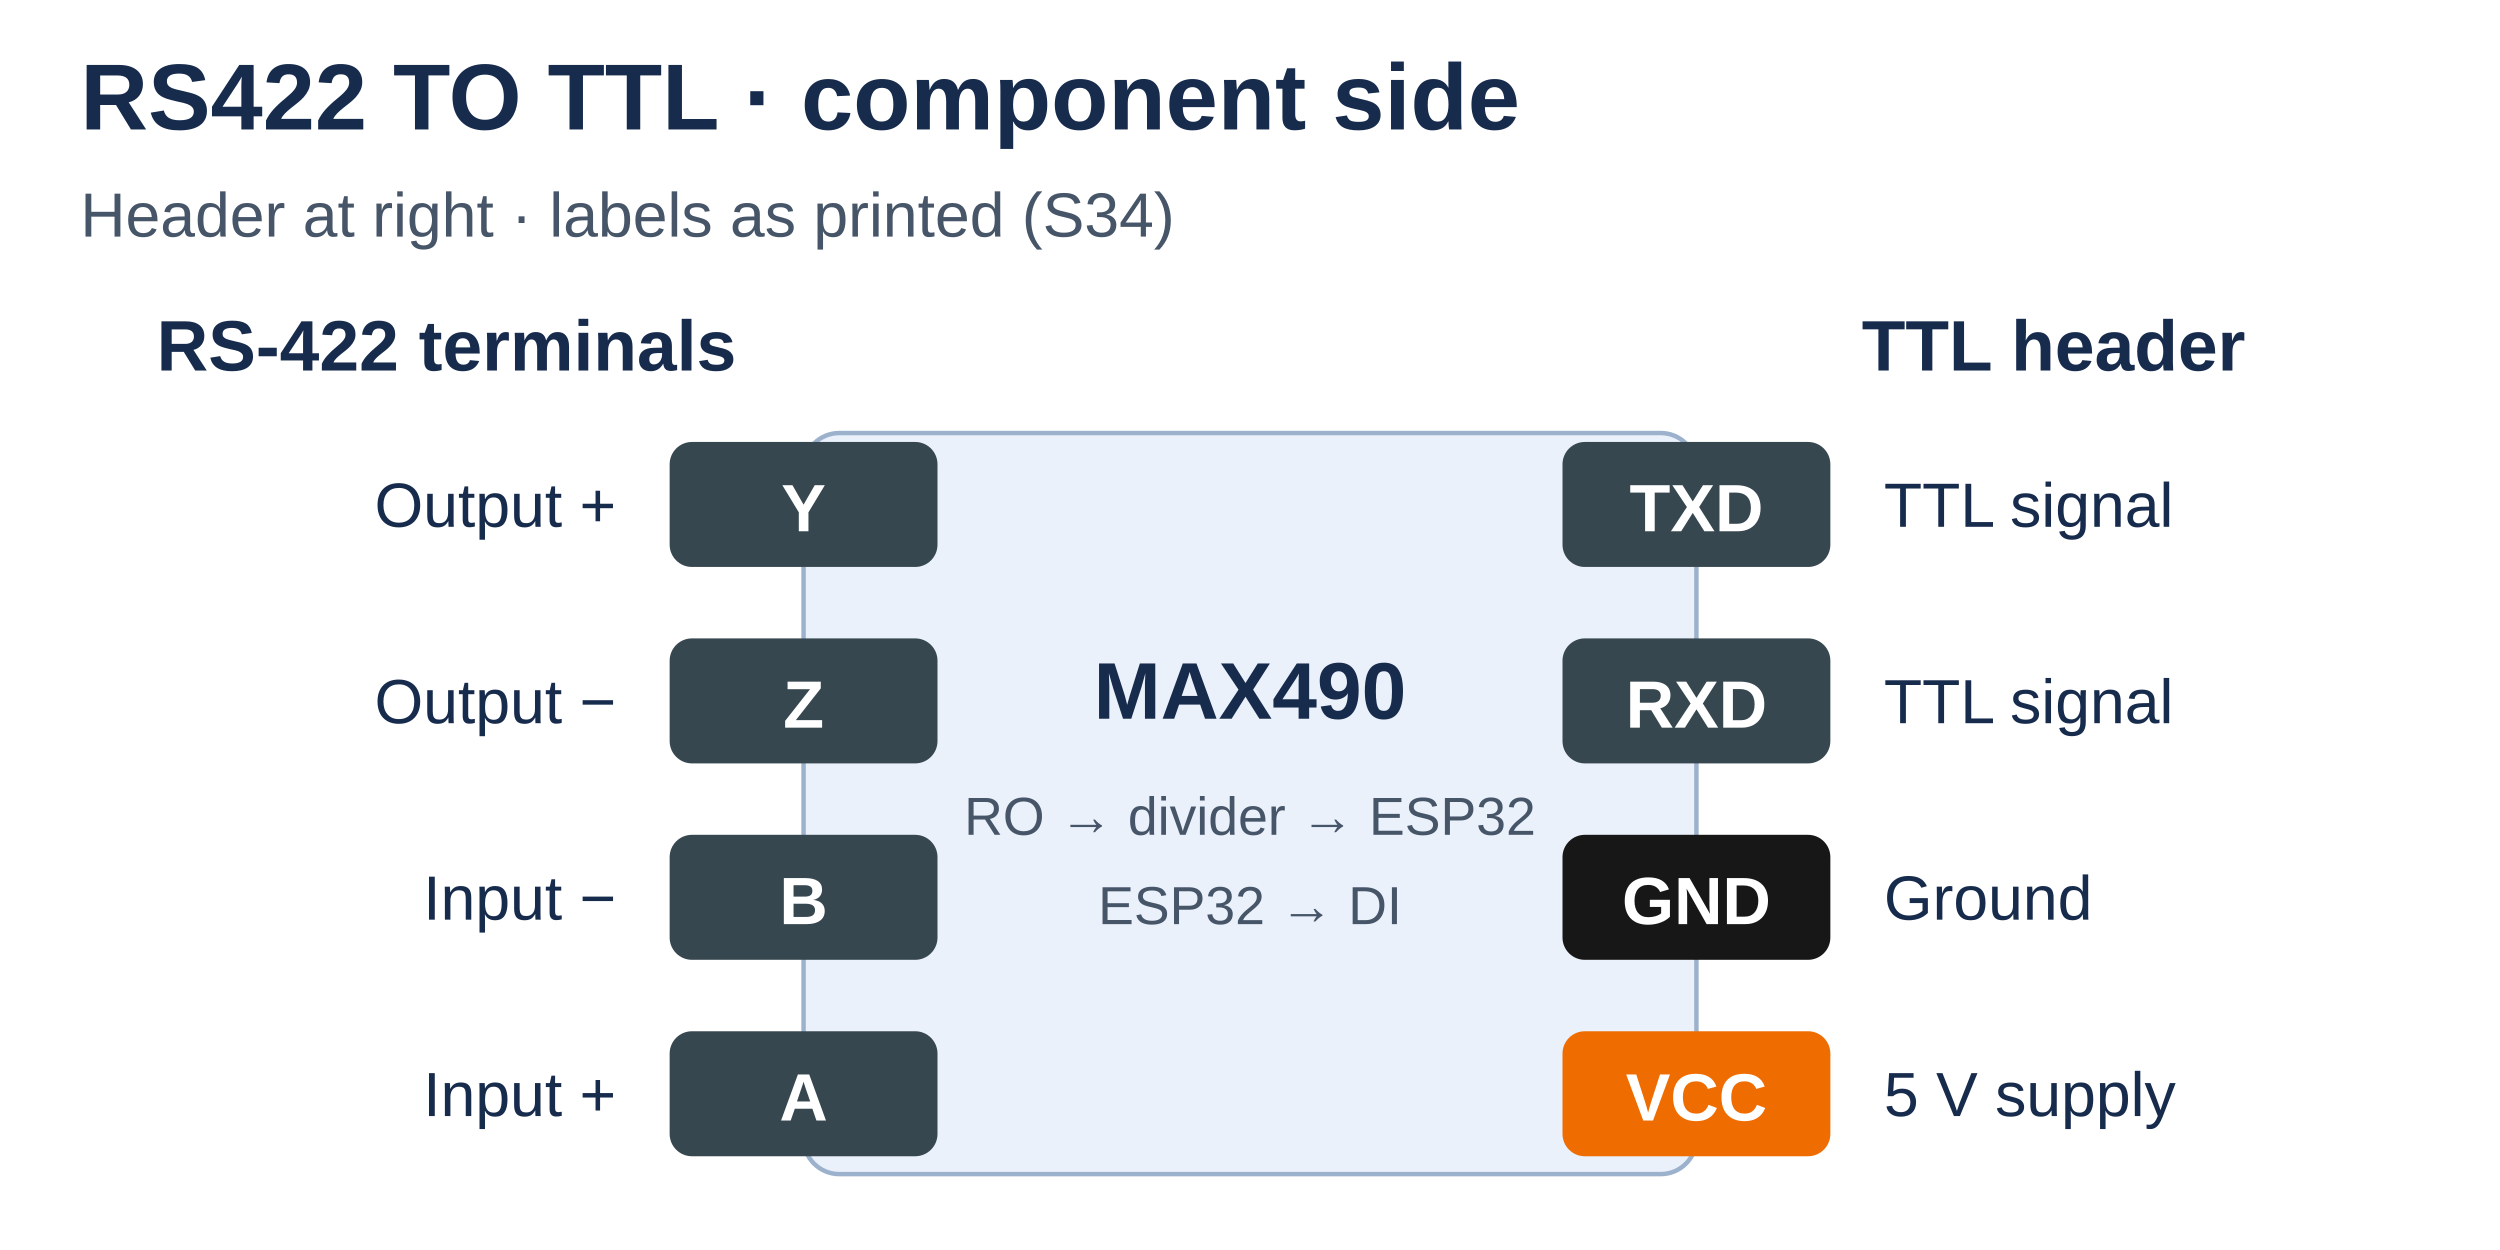
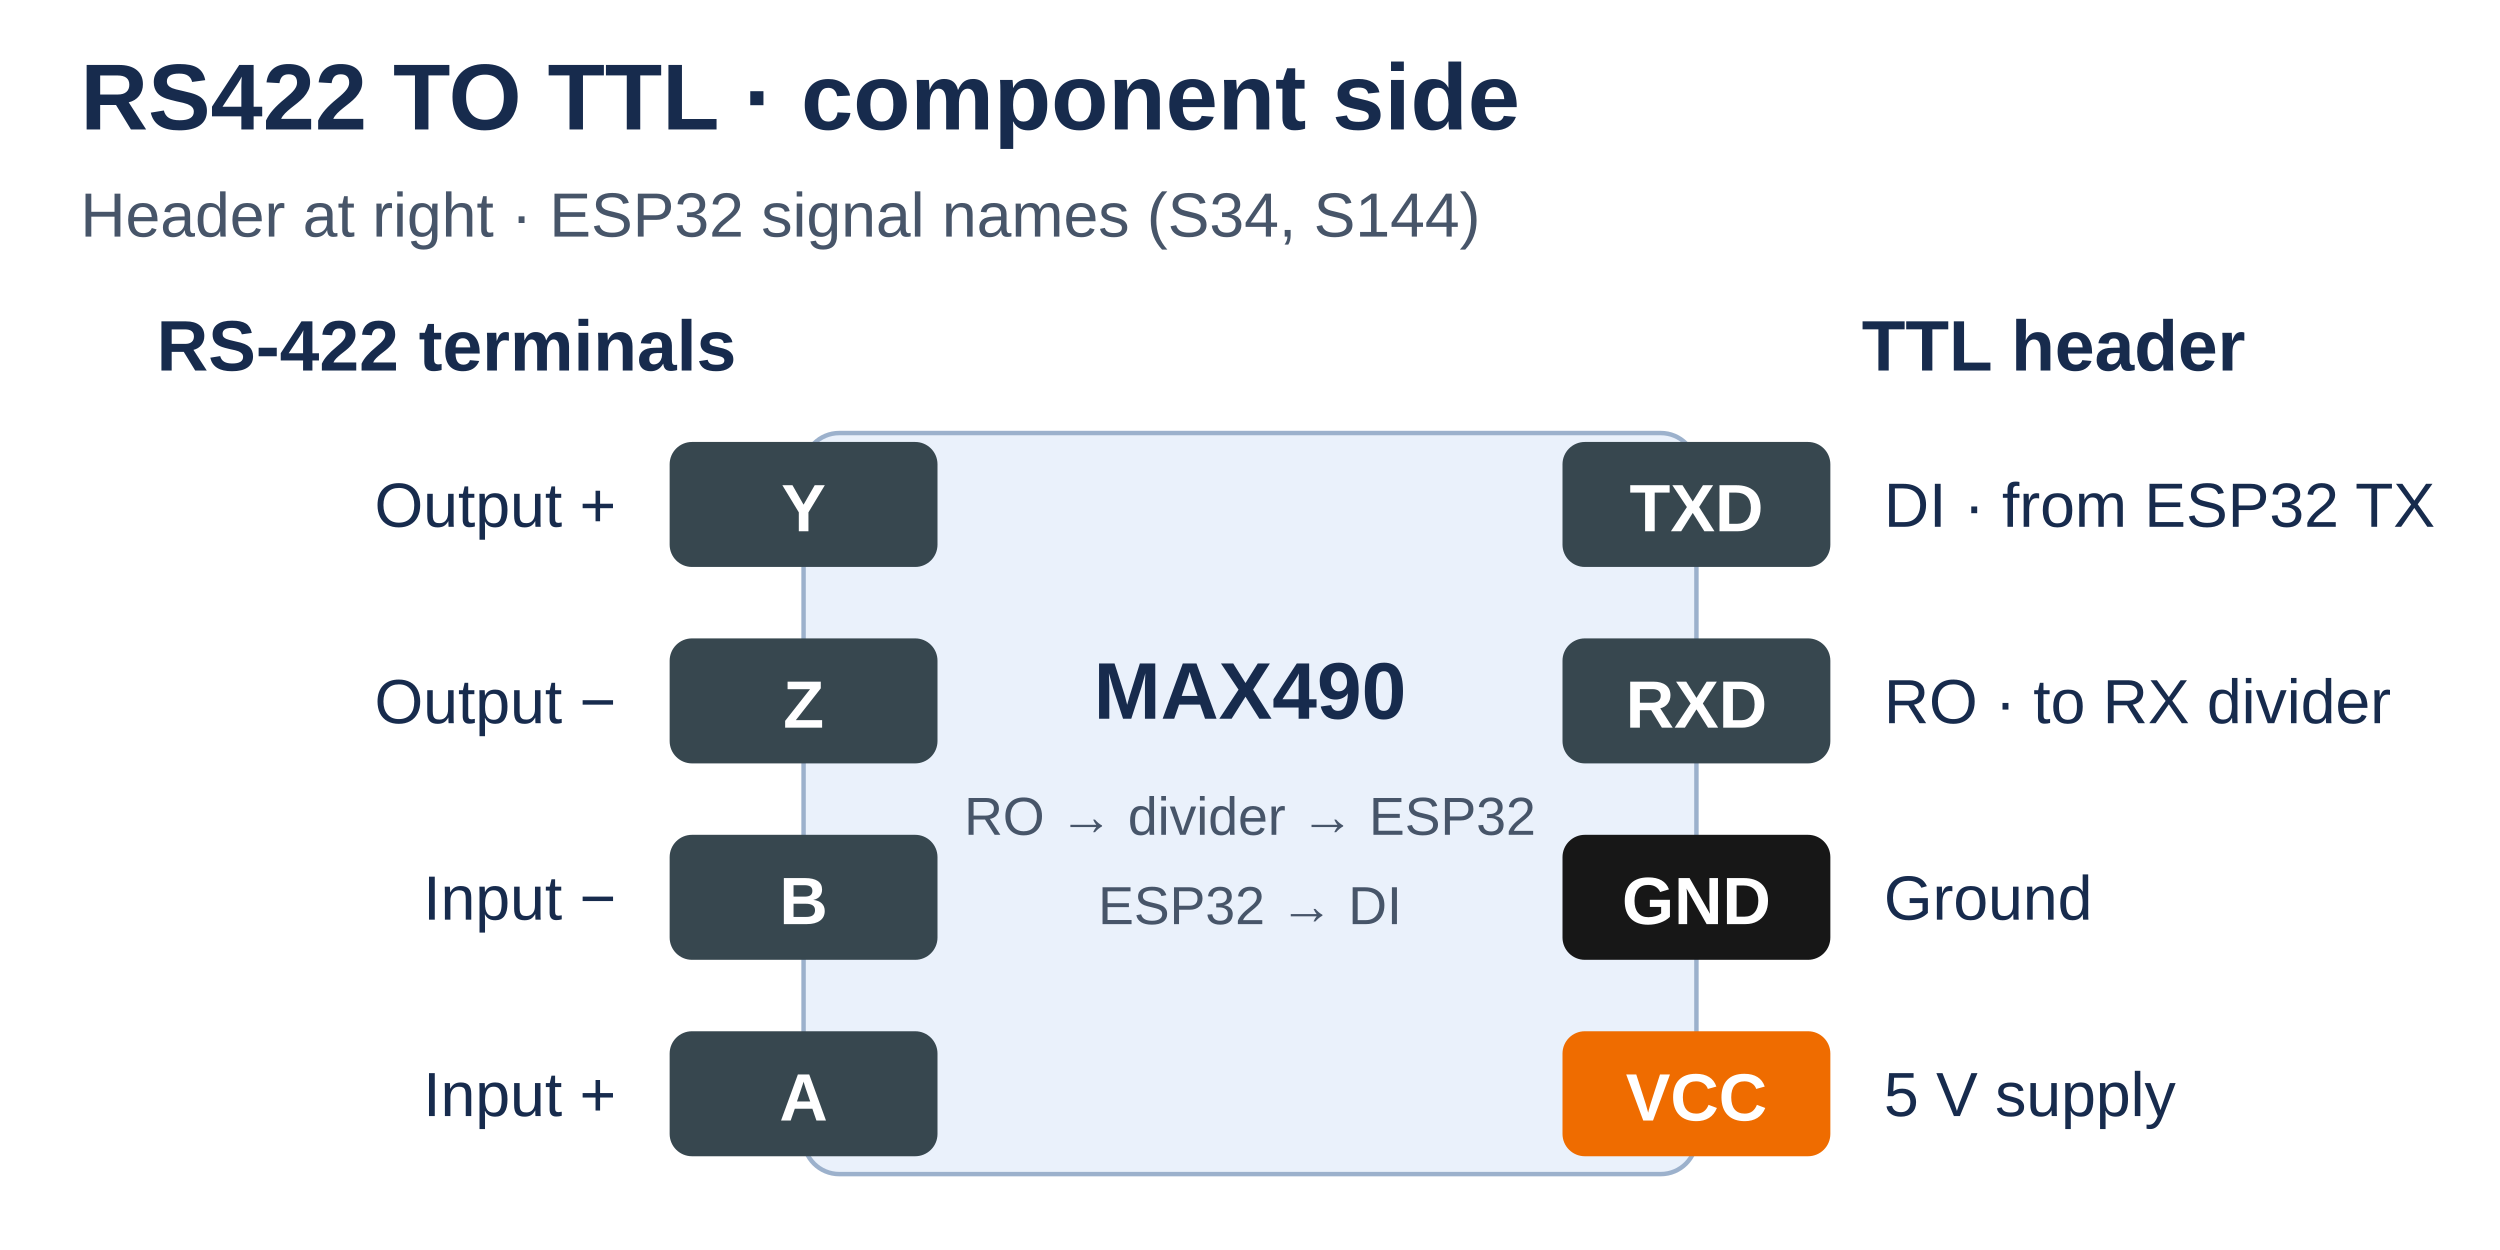
<svg xmlns="http://www.w3.org/2000/svg" width="560" height="280" viewBox="0 0 560 280" role="img" aria-labelledby="title desc">
  <rect width="560" height="280" fill="white" />
  <g font-family="Arial,sans-serif">
    <rect x="180" y="97" width="200" height="166" rx="8" fill="#eaf1fb" stroke="#9cb1cc" />
    <rect x="150" y="99" width="60" height="28" rx="5" fill="#37474f" />
    <rect x="350" y="99" width="60" height="28" rx="5" fill="#37474f" />
    <rect x="150" y="143" width="60" height="28" rx="5" fill="#37474f" />
    <rect x="350" y="143" width="60" height="28" rx="5" fill="#37474f" />
    <rect x="150" y="187" width="60" height="28" rx="5" fill="#37474f" />
    <rect x="350" y="187" width="60" height="28" rx="5" fill="#171717" />
    <rect x="150" y="231" width="60" height="28" rx="5" fill="#37474f" />
    <rect x="350" y="231" width="60" height="28" rx="5" fill="#ef6c00" />
    <text x="18" y="29" font-size="21" fill="#172b4d" text-anchor="start" font-weight="700">RS422 TO TTL · component side</text>
-     <text x="18" y="53" font-size="14" fill="#475569" text-anchor="start">Header at right · labels as printed (S34)</text>
+     <text x="18" y="53" font-size="14" fill="#475569" text-anchor="start">Header at right · ESP32 signal names (S34, S144)</text>
    <text x="100" y="83" font-size="16" fill="#172b4d" text-anchor="middle" font-weight="700">RS-422 terminals</text>
    <text x="460" y="83" font-size="16" fill="#172b4d" text-anchor="middle" font-weight="700">TTL header</text>
    <text x="280" y="161" font-size="18" fill="#172b4d" text-anchor="middle" font-weight="700">MAX490</text>
    <text x="280" y="187" font-size="12" fill="#475569" text-anchor="middle">RO → divider → ESP32</text>
    <text x="280" y="207" font-size="12" fill="#475569" text-anchor="middle">ESP32 → DI</text>
    <text x="180" y="119" font-size="15" fill="white" text-anchor="middle" font-weight="700">Y</text>
    <text x="380" y="119" font-size="15" fill="white" text-anchor="middle" font-weight="700">TXD</text>
    <text x="138" y="118" font-size="14" fill="#172b4d" text-anchor="end">Output +</text>
-     <text x="422" y="118" font-size="14" fill="#172b4d" text-anchor="start">TTL signal</text>
+     <text x="422" y="118" font-size="14" fill="#172b4d" text-anchor="start">DI · from ESP32 TX</text>
    <text x="180" y="163" font-size="15" fill="white" text-anchor="middle" font-weight="700">Z</text>
    <text x="380" y="163" font-size="15" fill="white" text-anchor="middle" font-weight="700">RXD</text>
    <text x="138" y="162" font-size="14" fill="#172b4d" text-anchor="end">Output −</text>
-     <text x="422" y="162" font-size="14" fill="#172b4d" text-anchor="start">TTL signal</text>
+     <text x="422" y="162" font-size="14" fill="#172b4d" text-anchor="start">RO · to RX divider</text>
    <text x="180" y="207" font-size="15" fill="white" text-anchor="middle" font-weight="700">B</text>
    <text x="380" y="207" font-size="15" fill="white" text-anchor="middle" font-weight="700">GND</text>
    <text x="138" y="206" font-size="14" fill="#172b4d" text-anchor="end">Input −</text>
    <text x="422" y="206" font-size="14" fill="#172b4d" text-anchor="start">Ground</text>
    <text x="180" y="251" font-size="15" fill="white" text-anchor="middle" font-weight="700">A</text>
    <text x="380" y="251" font-size="15" fill="white" text-anchor="middle" font-weight="700">VCC</text>
    <text x="138" y="250" font-size="14" fill="#172b4d" text-anchor="end">Input +</text>
    <text x="422" y="250" font-size="14" fill="#172b4d" text-anchor="start">5 V supply</text>
  </g>
</svg>
